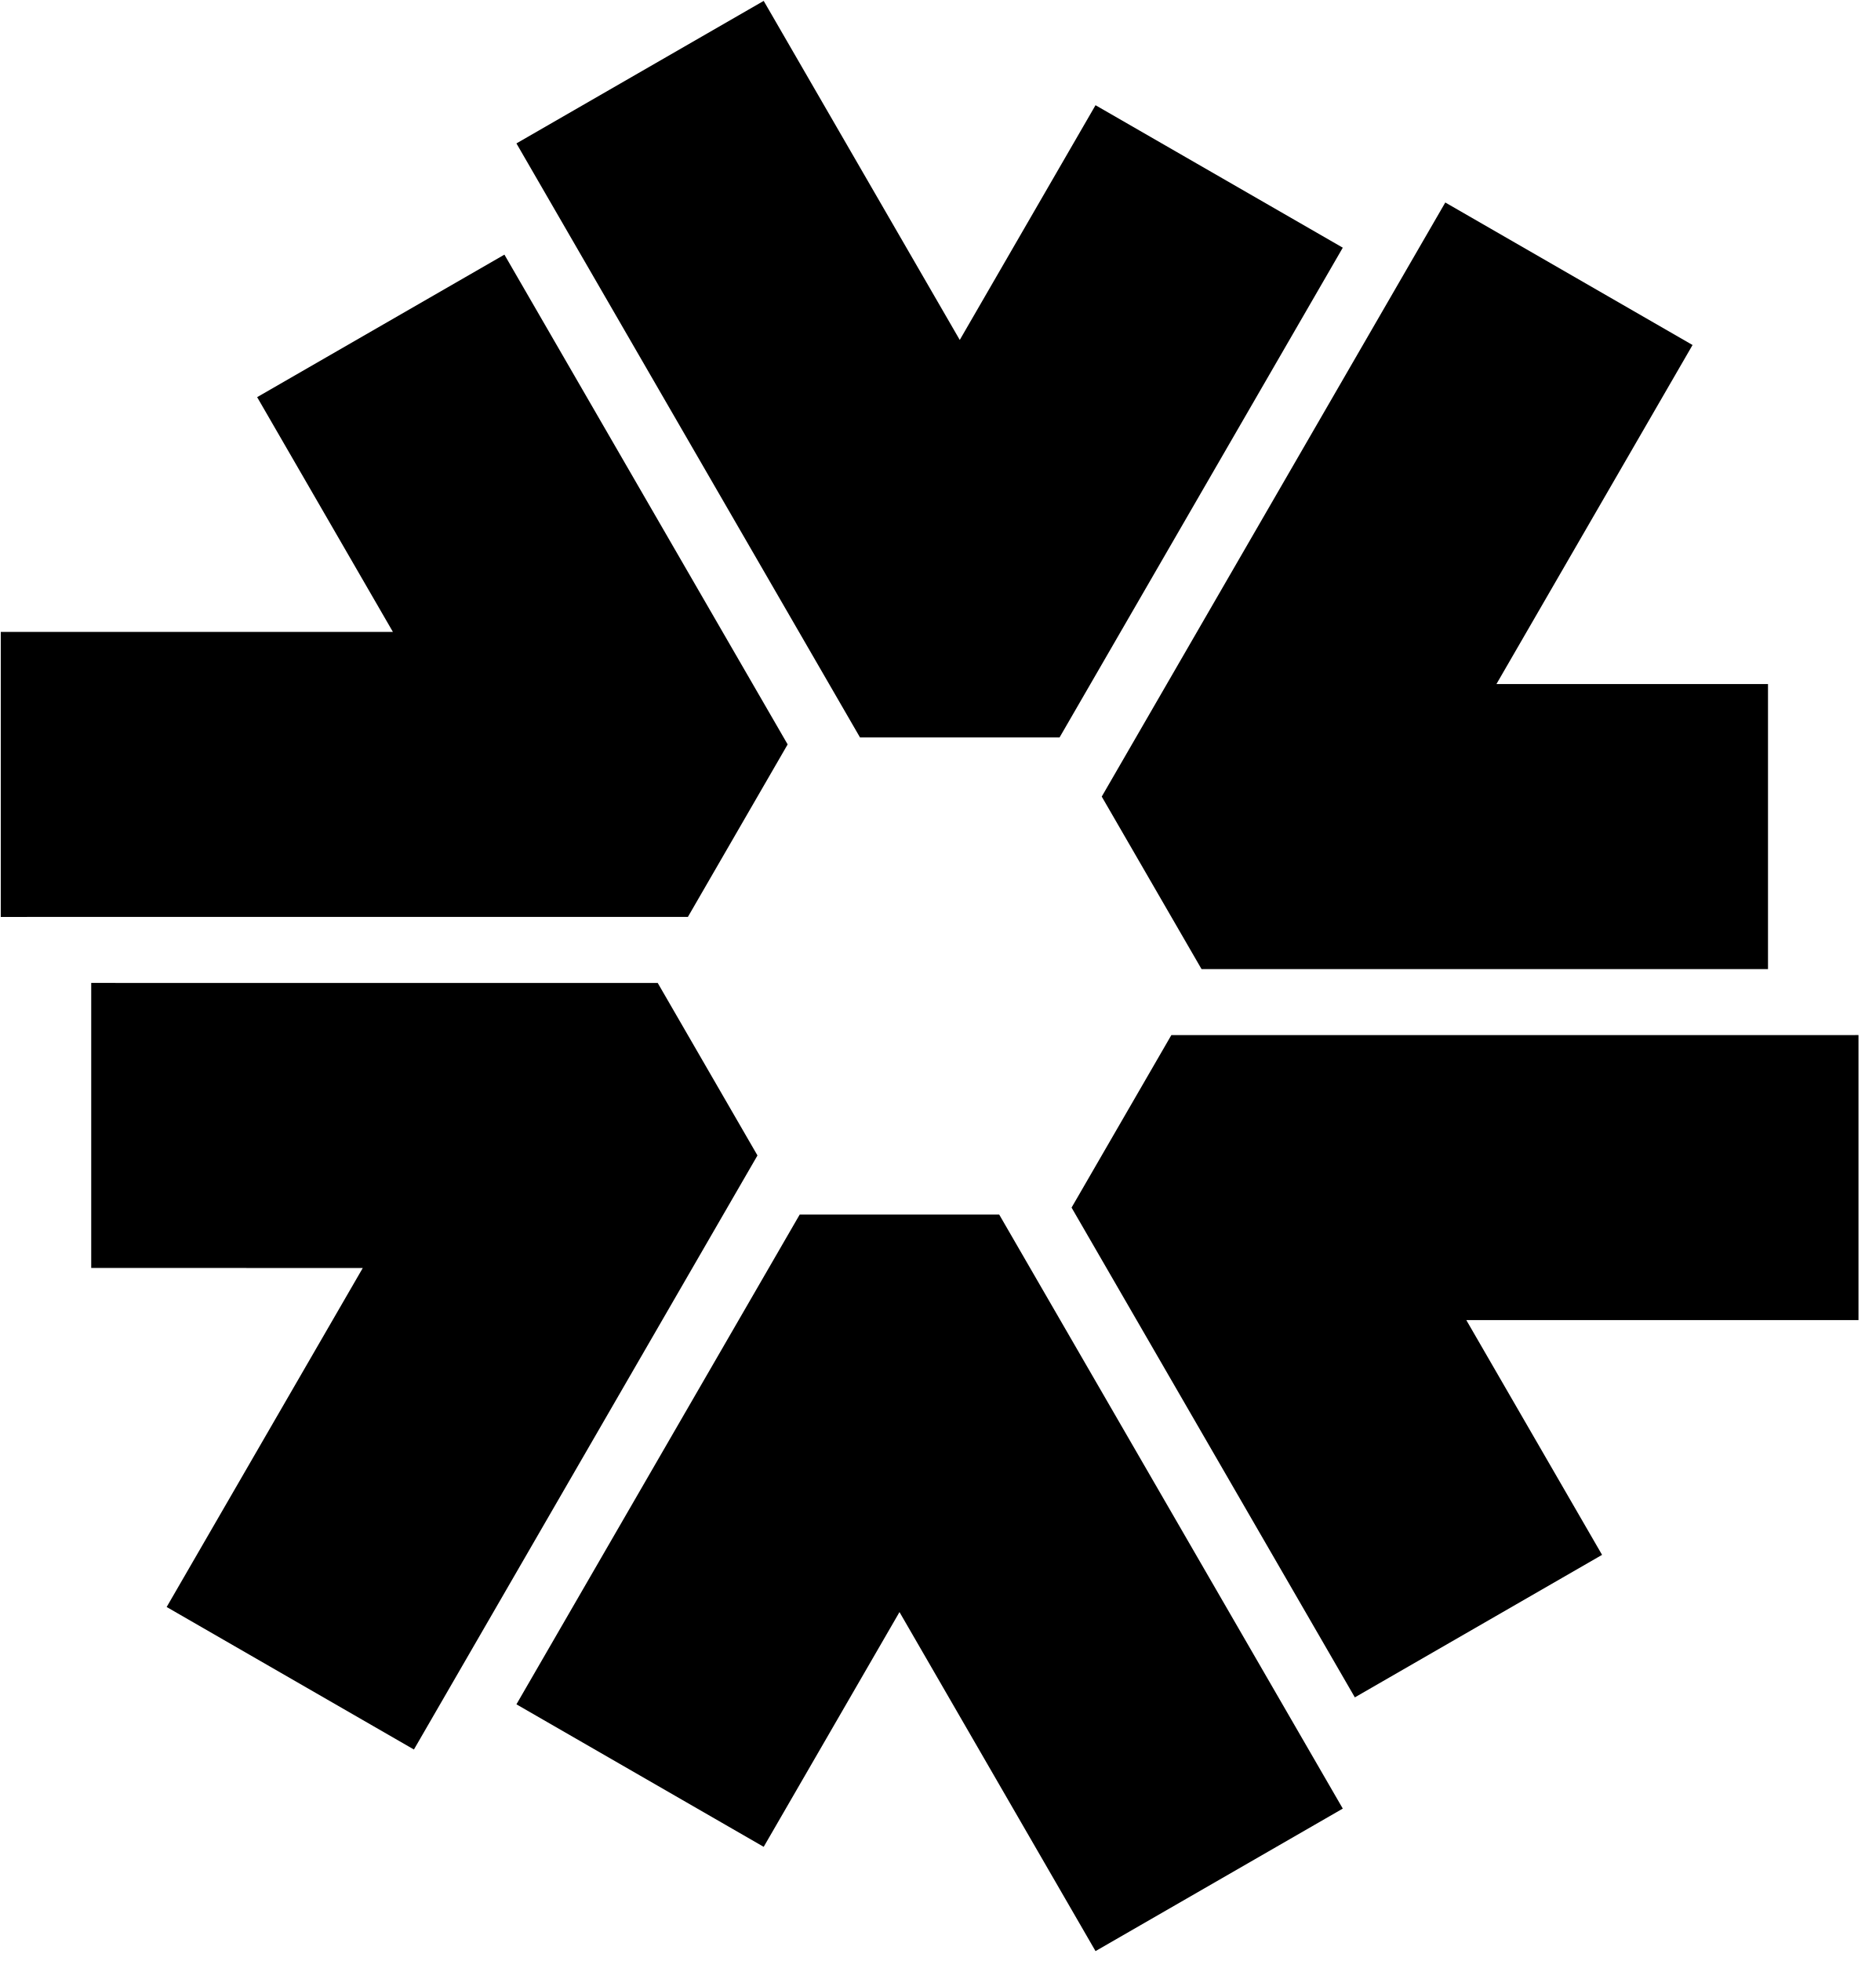
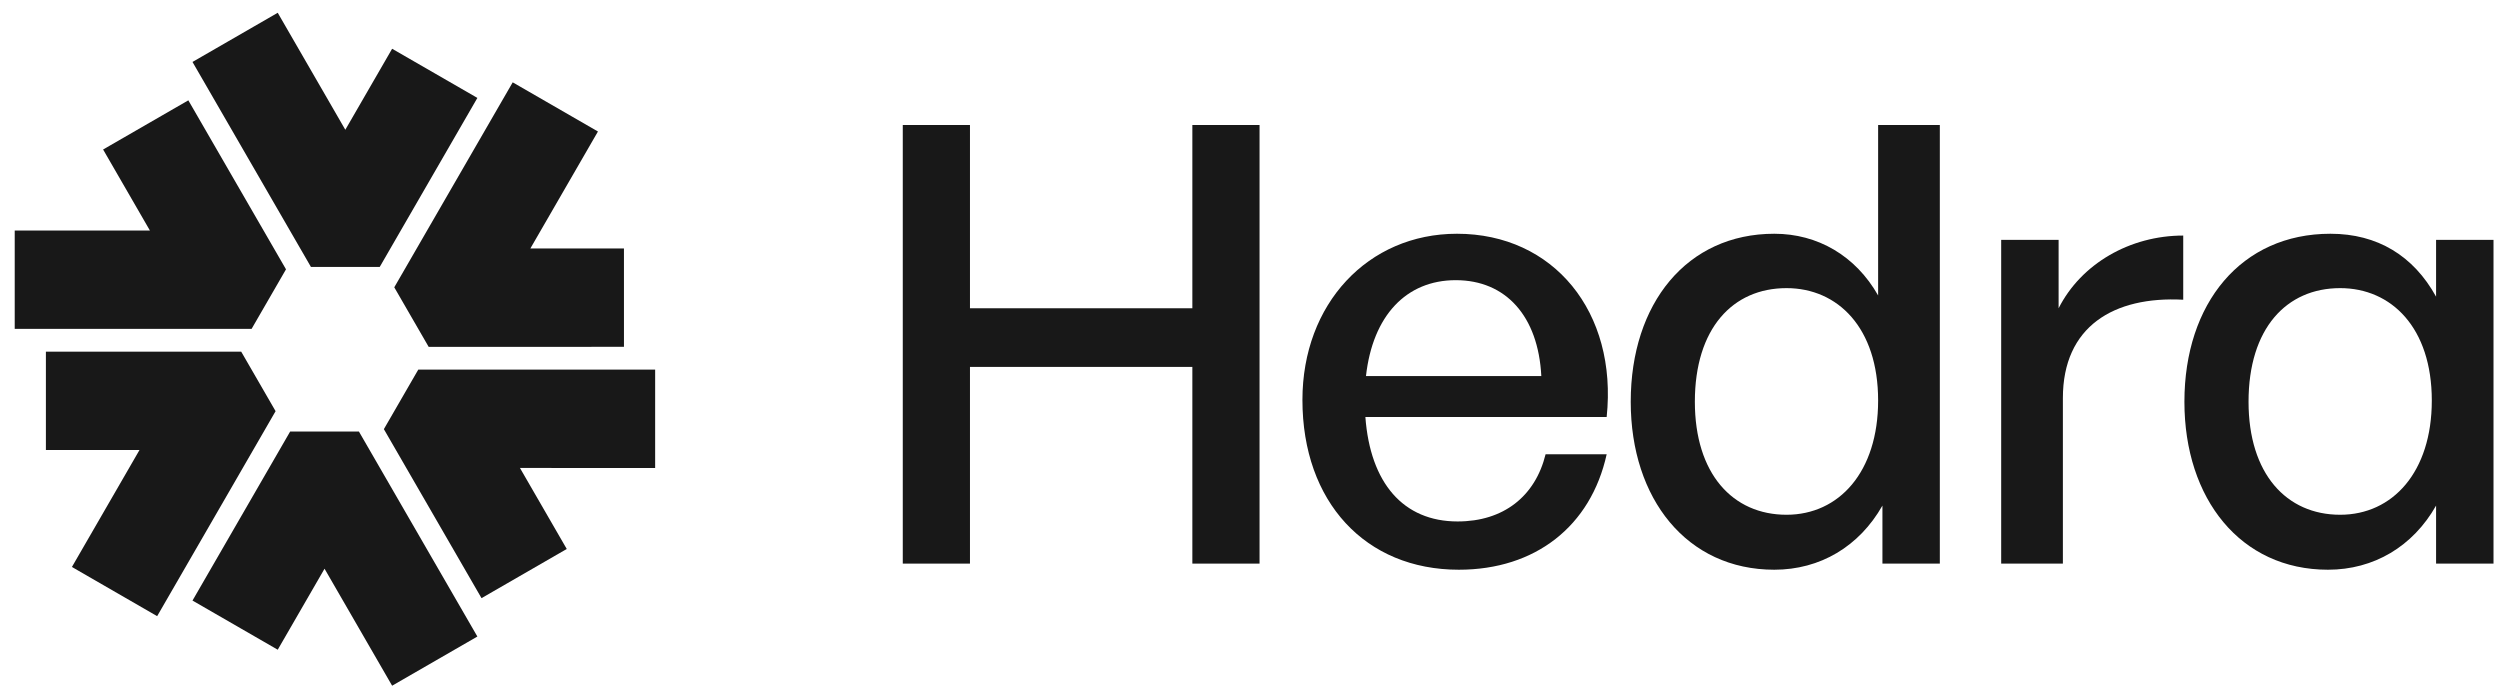
- <svg xmlns="http://www.w3.org/2000/svg" width="44" height="46" viewBox="0 0 44 46" fill="none">
-   <path d="M17.917 43.322L21.103 37.815L25.702 45.768L31.503 42.425L23.442 28.49H18.762L12.116 39.979L17.917 43.322Z" fill="black" />
-   <path d="M2.14 29.743L8.511 29.744L3.91 37.696L9.711 41.039L17.771 27.104L15.431 23.058L2.14 23.057L2.14 29.743Z" fill="black" />
-   <path d="M6.033 9.316L9.218 14.823L0.018 14.823L0.018 21.509L16.139 21.508L18.479 17.462L11.834 5.973L6.033 9.316Z" fill="black" />
-   <path d="M25.702 2.468L22.517 7.974L17.917 0.021L12.116 3.364L20.177 17.299H24.858L31.503 5.81L25.702 2.468Z" fill="black" />
-   <path d="M41.479 16.046L35.108 16.046L39.709 8.093L33.908 4.75L25.848 18.686L28.189 22.732L41.479 22.732L41.479 16.046Z" fill="black" />
-   <path d="M37.586 36.473L34.401 30.966L43.602 30.966L43.602 24.28L27.481 24.281L25.14 28.327L31.786 39.816L37.586 36.473Z" fill="black" />
+ <svg xmlns="http://www.w3.org/2000/svg" width="72" height="20" viewBox="0 0 72 20" fill="none">
+   <g transform="translate(0 0.35) scale(0.026)">
+     <path fill="#181818" d="M307.64 706.23 359.49 616.5l74.87 129.59 94.42-54.47-85.18-147.41-46.02-79.65h-76.19l-108.17 187.21 94.42 54.46Z" />
+     <path fill="#181818" d="m50.84 484.98 103.69.01-74.87 129.58 94.42 54.48 85.18-147.41 46.01-79.65-38.09-65.93-216.34-.01v108.93Z" />
+     <path fill="#181818" d="m114.21 152.14 51.84 89.74-149.75-.01v108.94l170.36-.02 92.05.01 38.09-65.93L208.62 97.67l-94.41 54.47Z" />
+     <path fill="#181818" d="m434.36 40.55-51.85 89.73L307.64.69l-94.42 54.47 85.18 147.42 46.03 79.65h76.19L528.78 95l-94.42-54.45Z" />
+     <path fill="#181818" d="m691.15 261.8-103.69-.01 74.88-129.58-94.42-54.47-85.18 147.41-46.01 79.65 38.09 65.93 216.34-.01-.01-108.92Z" />
+     <path fill="#181818" d="m627.79 594.63-51.84-89.73 149.75.01.01-108.94-170.35.01-92.05-.01-38.1 65.93 108.16 187.21 94.42-54.48Z" />
+   </g>
+   <g transform="translate(26 3.6)">
+     <path fill="#181818" d="M1.935 12.632H0V0h1.935v5.278H8.34V0h1.935v12.632H8.34V6.967H1.935v5.665Z" />
+     <path fill="#181818" d="M16.014 12.808c-2.691 0-4.504-1.953-4.504-4.891 0-2.762 1.883-4.785 4.452-4.785 2.779 0 4.627 2.252 4.31 5.278h-6.949c.14 1.9 1.09 3.008 2.656 3.008 1.32 0 2.235-.721 2.534-1.935h1.759c-.457 2.076-2.058 3.325-4.258 3.325Zm-.088-8.339c-1.425 0-2.392 1.02-2.586 2.762h5.05c-.088-1.724-1.02-2.762-2.464-2.762Z" />
+     <path fill="#181818" d="M20.965 7.97c0-2.833 1.619-4.838 4.135-4.838 1.249 0 2.34.633 2.99 1.777V0h1.777v12.632h-1.653v-1.671c-.669 1.179-1.795 1.847-3.115 1.847-2.515 0-4.134-2.04-4.134-4.838Zm1.847 0c0 2.076 1.091 3.255 2.64 3.255 1.512 0 2.638-1.232 2.638-3.29 0-2.094-1.161-3.237-2.639-3.237-1.548 0-2.639 1.16-2.639 3.272Z" />
+     <path fill="#181818" d="M33.411 7.864v4.768h-1.777V3.308h1.654v1.97c.65-1.284 2.058-2.094 3.589-2.094v1.848c-2.006-.106-3.466.774-3.466 2.832Z" />
+     <path fill="#181818" d="M36.911 7.97c0-2.833 1.636-4.838 4.205-4.838 1.354 0 2.392.633 3.043 1.812V3.308h1.654v9.324h-1.654v-1.671c-.668 1.179-1.794 1.847-3.114 1.847-2.516 0-4.134-2.04-4.134-4.838Zm1.847 0c0 2.076 1.09 3.255 2.639 3.255 1.513 0 2.639-1.232 2.639-3.29 0-2.094-1.161-3.237-2.639-3.237-1.548 0-2.639 1.16-2.639 3.272Z" />
+   </g>
</svg>
